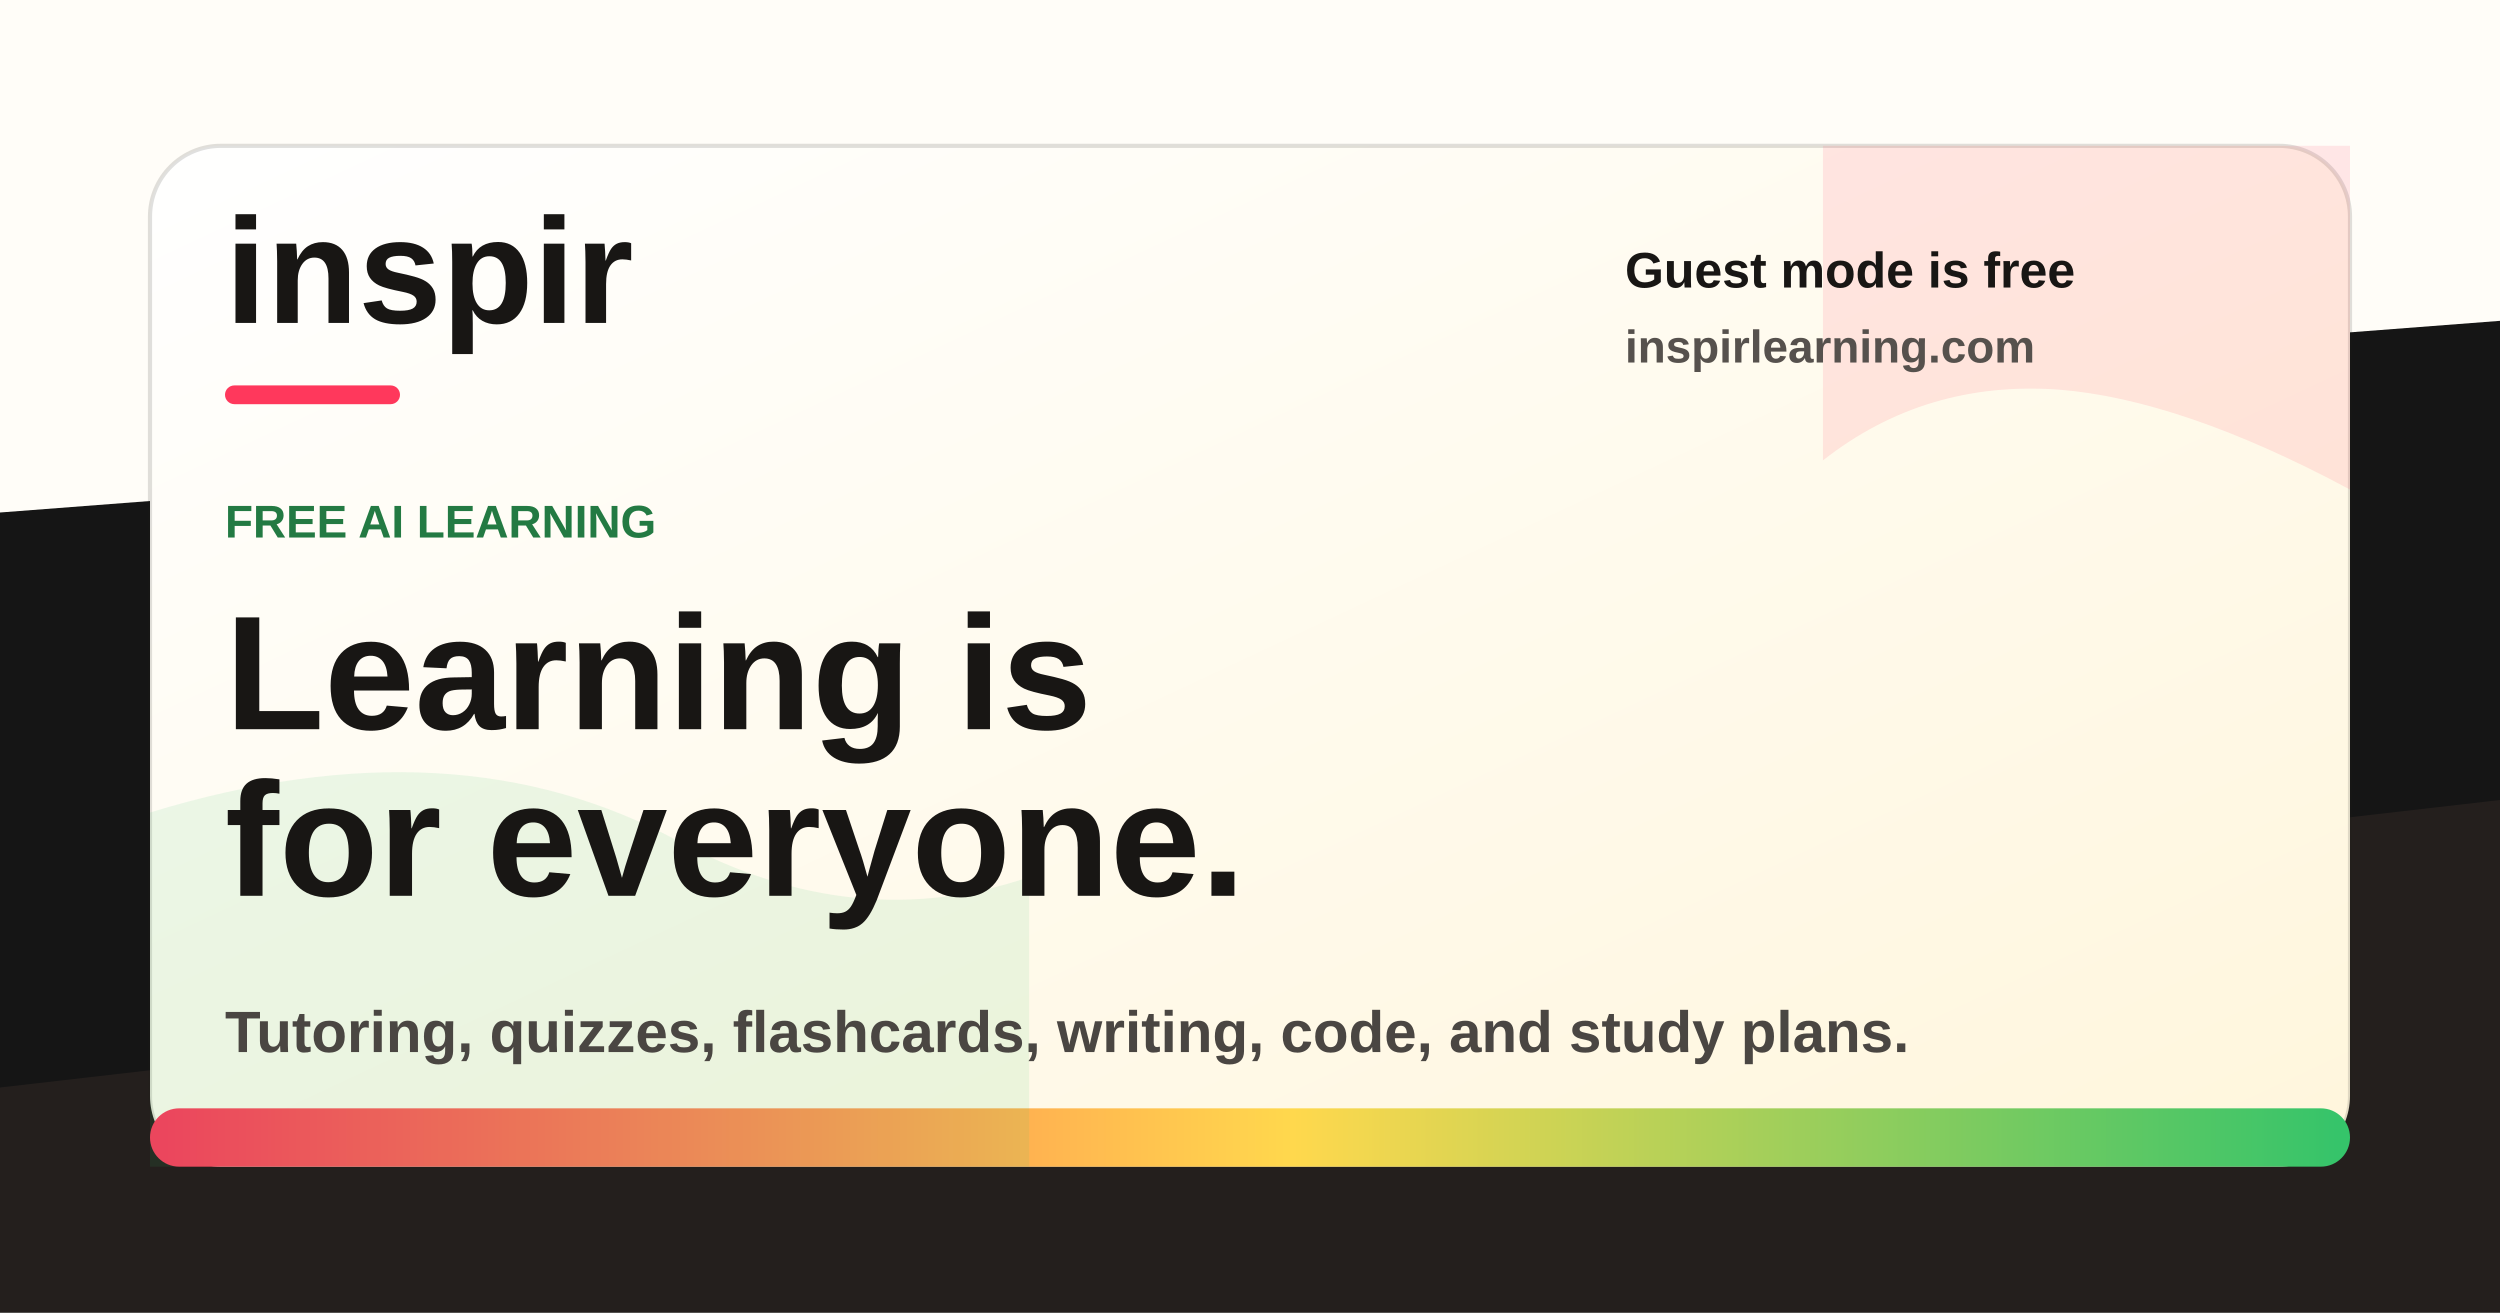
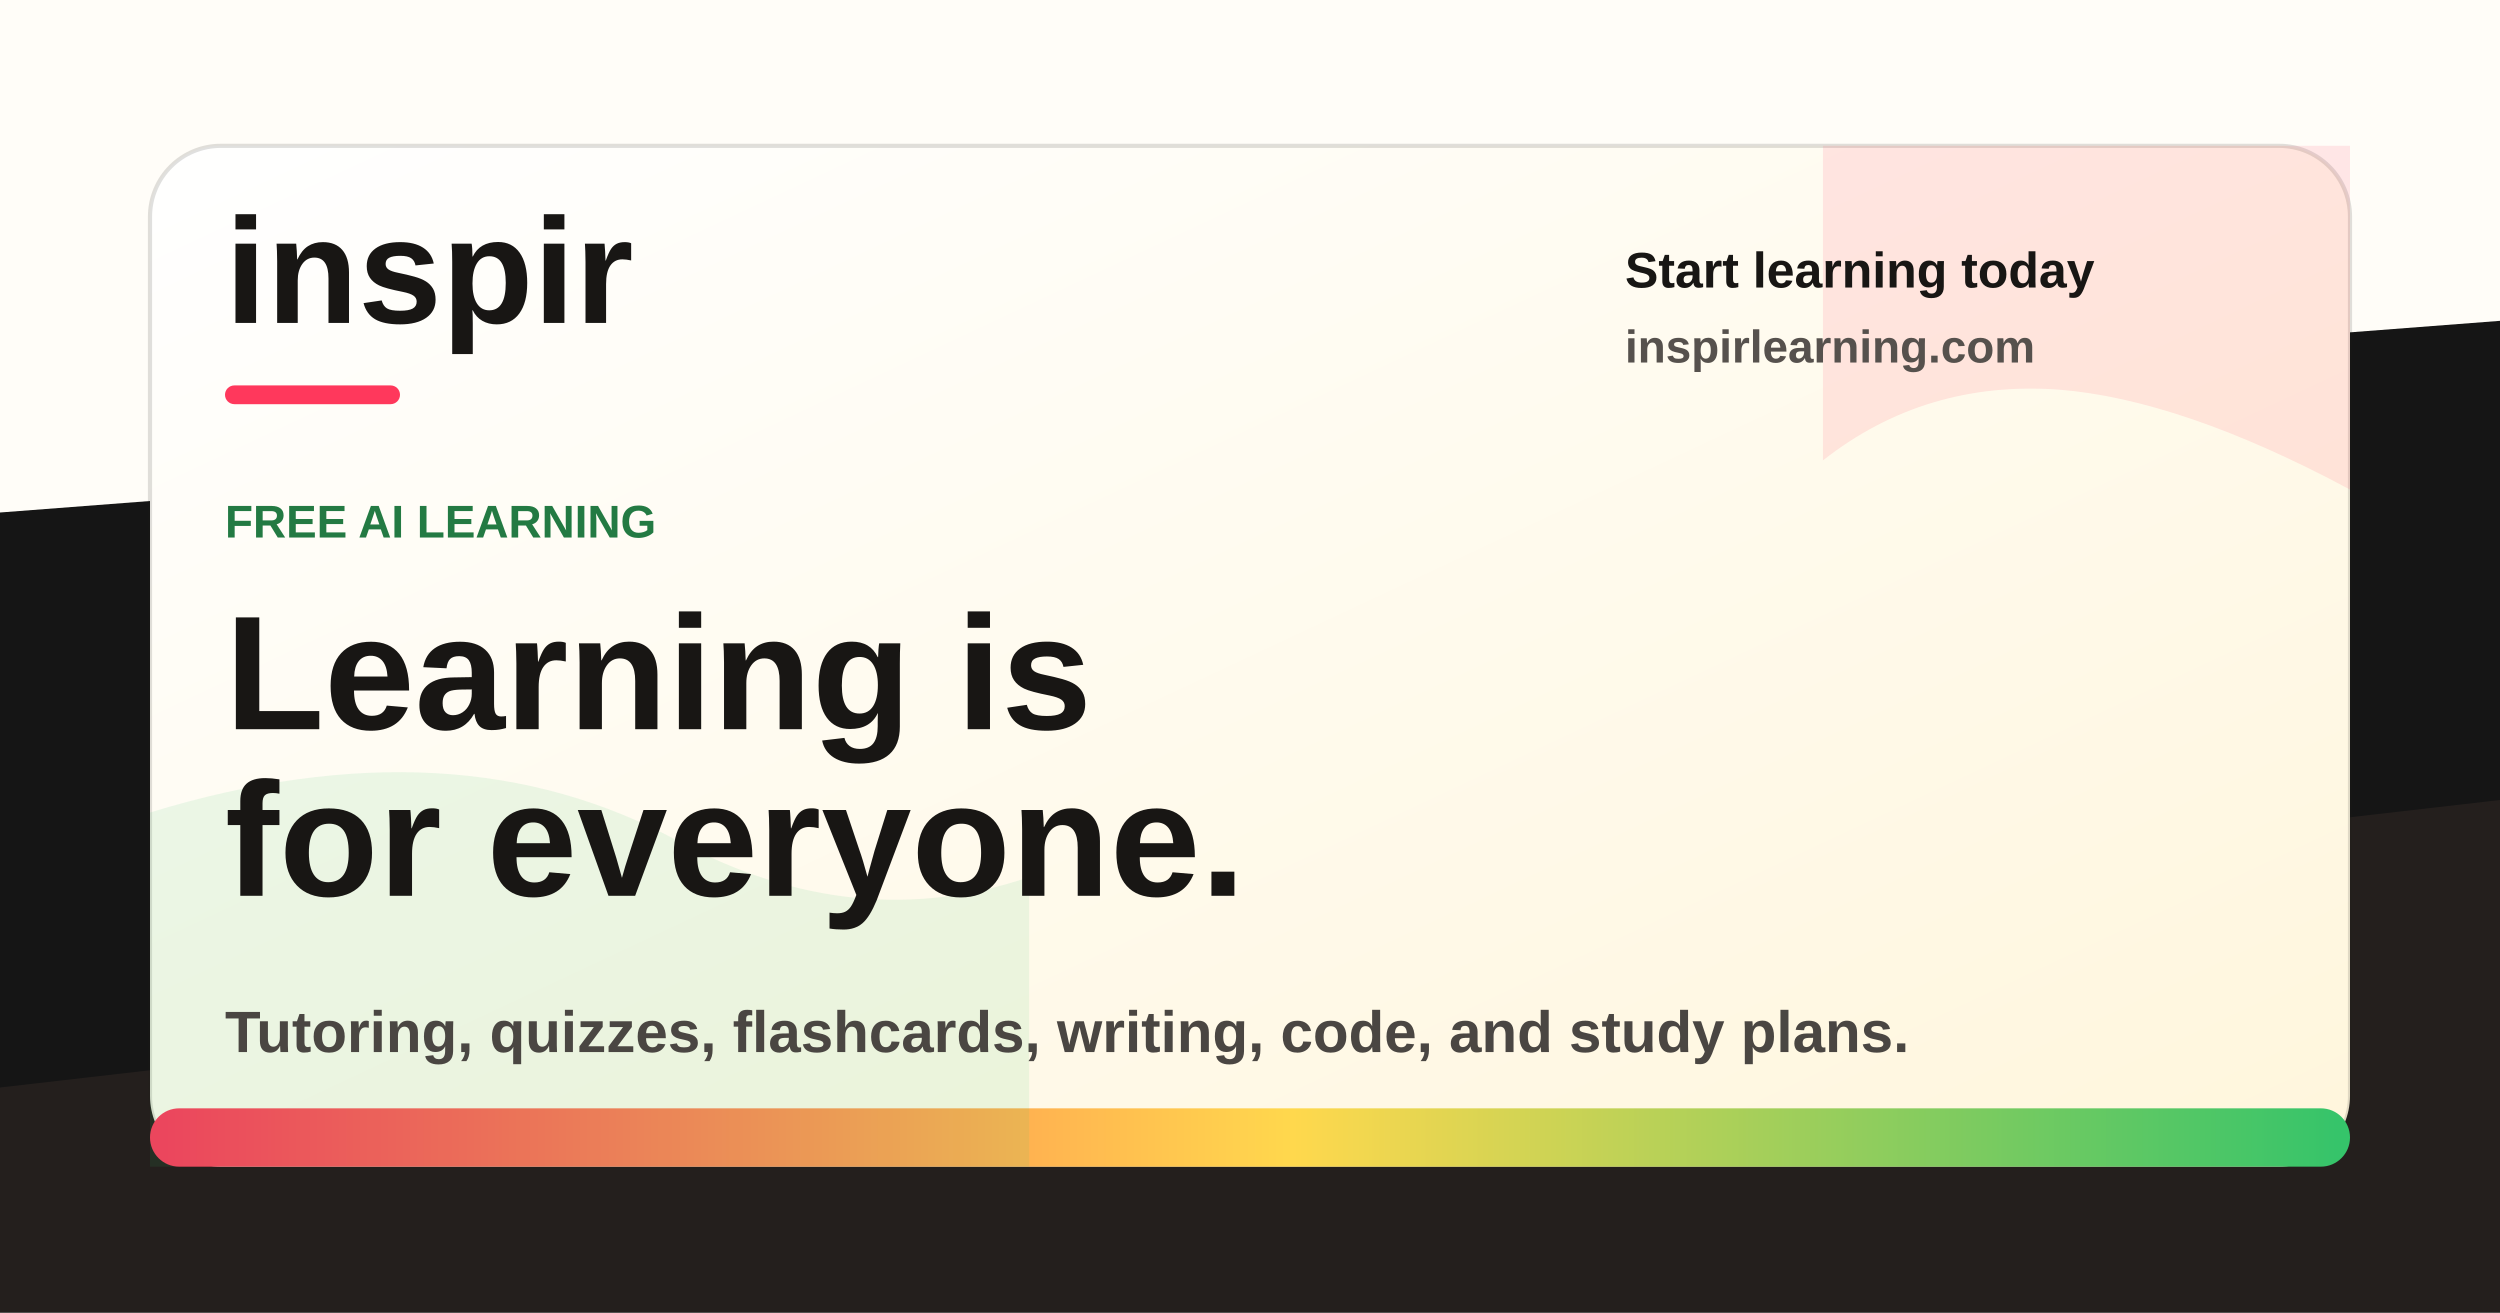
<svg xmlns="http://www.w3.org/2000/svg" width="1200" height="630" viewBox="0 0 1200 630" role="img" aria-label="inspir free AI learning for everyone">
  <defs>
    <linearGradient id="panel" x1="0" x2="1" y1="0" y2="1">
      <stop offset="0%" stop-color="#ffffff" />
      <stop offset="100%" stop-color="#fff6dc" />
    </linearGradient>
    <linearGradient id="accent" x1="0" x2="1" y1="0" y2="0">
      <stop offset="0%" stop-color="#ff385c" />
      <stop offset="52%" stop-color="#ffd84d" />
      <stop offset="100%" stop-color="#35c46a" />
    </linearGradient>
  </defs>
  <rect width="1200" height="630" fill="#151515" />
  <path d="M0 0H1200V154L0 246Z" fill="#fffdf8" />
  <path d="M0 522L1200 384V630H0Z" fill="#241f1d" />
  <rect x="72" y="70" width="1056" height="490" rx="34" fill="url(#panel)" stroke="#1f1d1b" stroke-opacity="0.14" stroke-width="2" />
  <rect x="72" y="532" width="1056" height="28" rx="14" fill="url(#accent)" />
  <path d="M875 70H1128V235C1074 206 1027 190 988 187C946 184 908 195 875 221V70Z" fill="#ff385c" opacity="0.12" />
  <path d="M72 390C170 360 255 365 326 404C382 434 438 440 494 421V560H72V390Z" fill="#35c46a" opacity="0.1" />
  <text x="108" y="155" fill="#181614" font-family="Arial, Helvetica, sans-serif" font-size="72" font-weight="900">inspir</text>
  <rect x="108" y="185" width="84" height="9" rx="4.5" fill="#ff385c" />
  <text x="108" y="258" fill="#237a43" font-family="Arial, Helvetica, sans-serif" font-size="22" font-weight="900">FREE AI LEARNING</text>
  <text x="108" y="350" fill="#181614" font-family="Arial, Helvetica, sans-serif" font-size="78" font-weight="900">Learning is</text>
  <text x="108" y="430" fill="#181614" font-family="Arial, Helvetica, sans-serif" font-size="78" font-weight="900">for everyone.</text>
  <text x="108" y="505" fill="#4a4642" font-family="Arial, Helvetica, sans-serif" font-size="28" font-weight="700">Tutoring, quizzes, flashcards, writing, code, and study plans.</text>
-   <text x="780" y="138" fill="#181614" font-family="Arial, Helvetica, sans-serif" font-size="24" font-weight="900">Guest mode is free</text>
+   <text x="780" y="138" fill="#181614" font-family="Arial, Helvetica, sans-serif" font-size="24" font-weight="900">Start learning today</text>
  <text x="780" y="174" fill="#56514d" font-family="Arial, Helvetica, sans-serif" font-size="22" font-weight="700">inspirlearning.com</text>
</svg>
